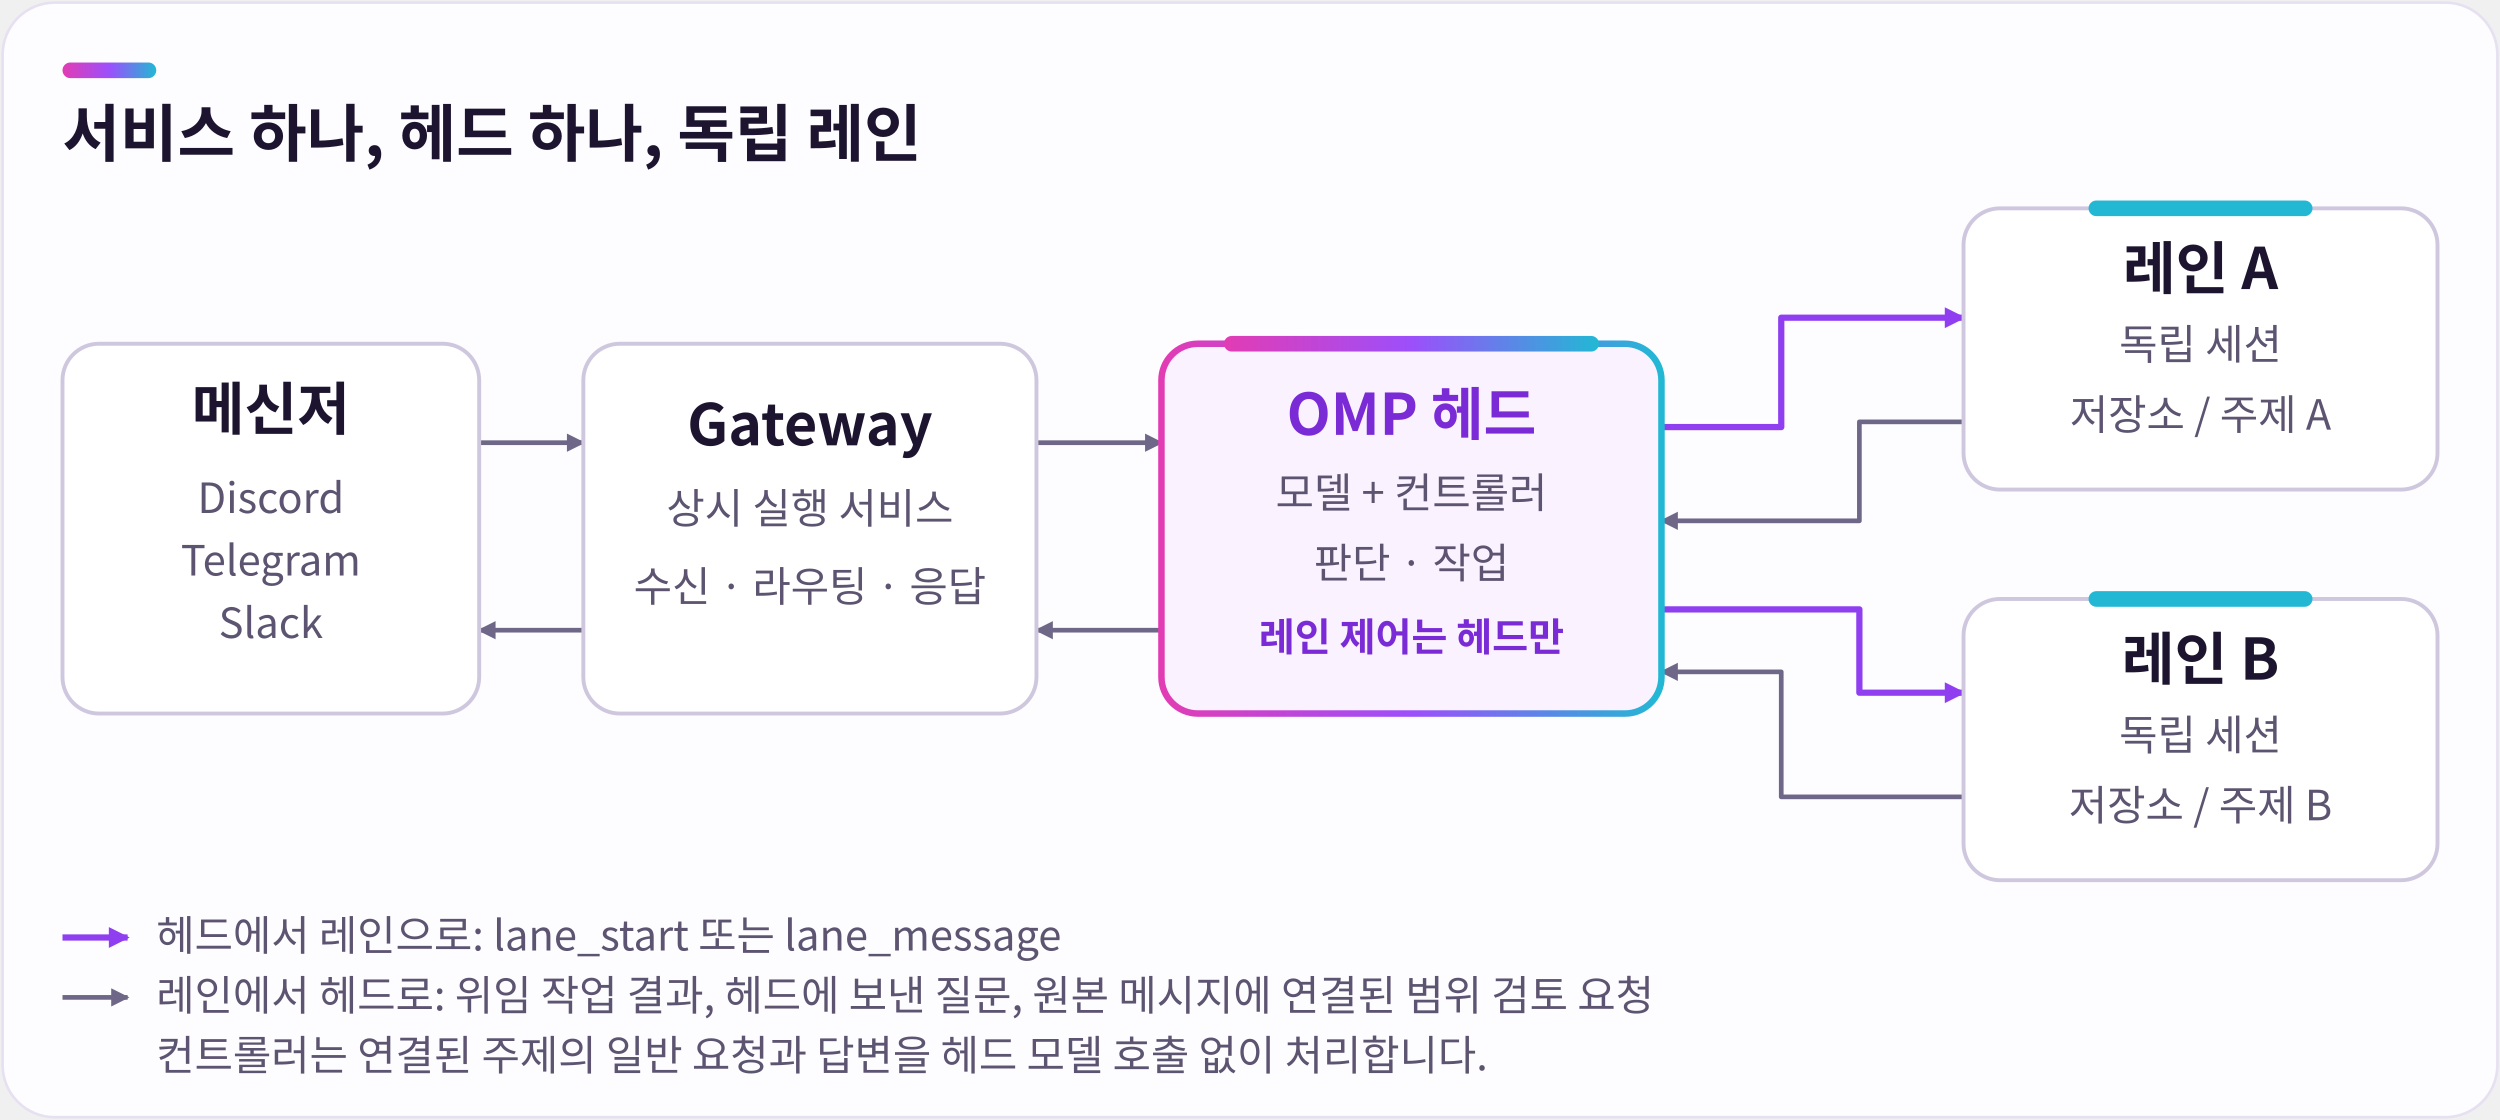
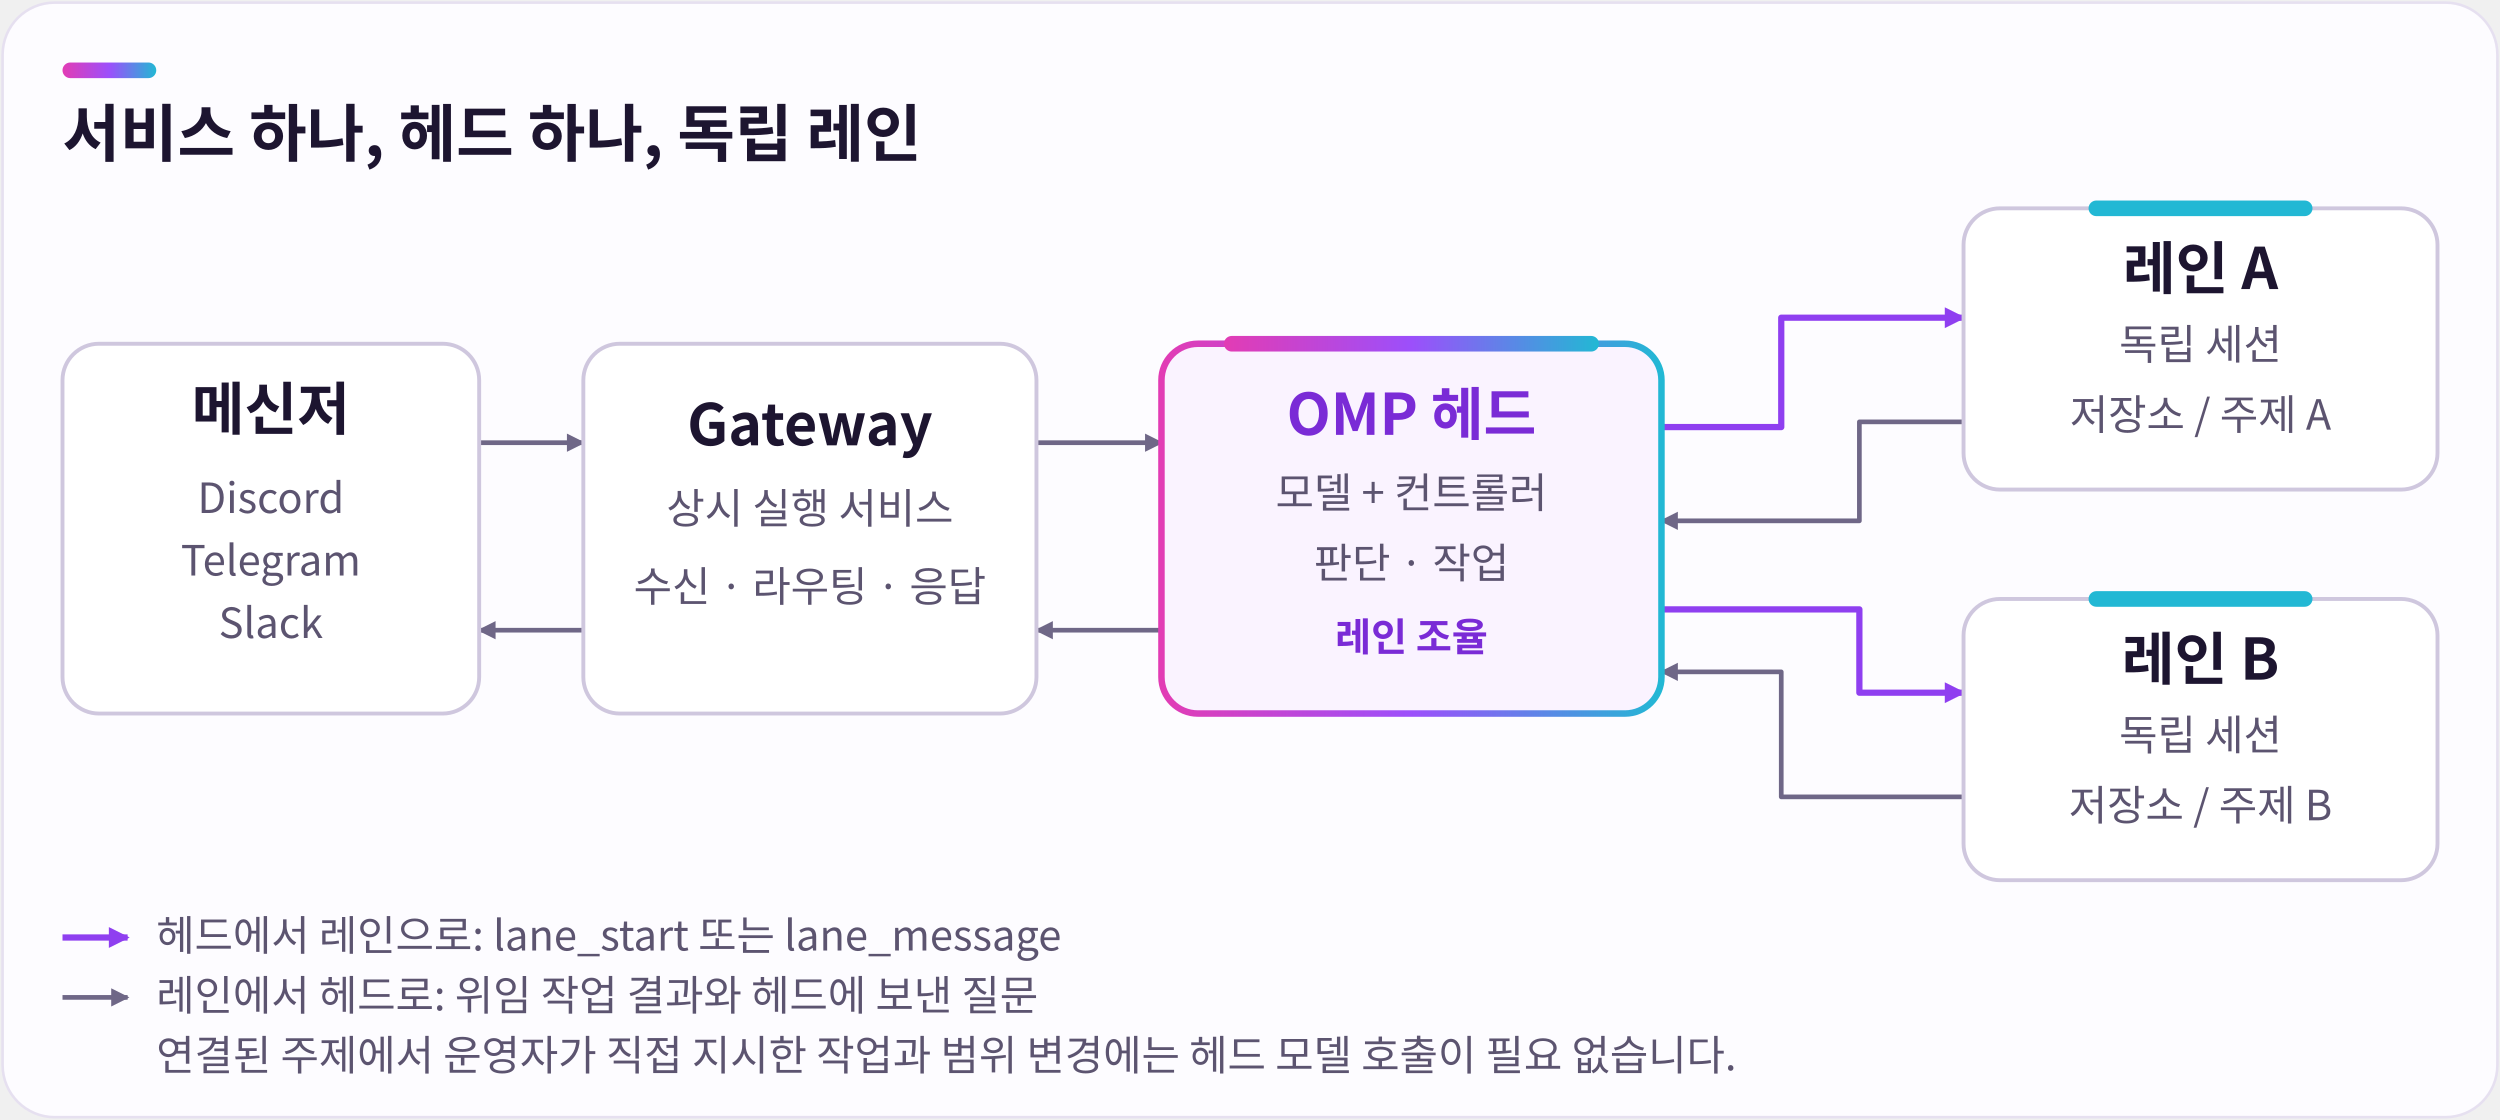
<svg xmlns="http://www.w3.org/2000/svg" width="960" height="430" viewBox="0 0 960 430" role="img" aria-labelledby="architecture-title architecture-desc" font-family="system-ui, -apple-system, BlinkMacSystemFont, 'Apple SD Gothic Neo', 'Malgun Gothic', 'Noto Sans KR', 'Noto Sans CJK KR', 'Segoe UI', sans-serif">
  <defs>
    <linearGradient id="hero" x1="0" y1="0" x2="1" y2="0">
      <stop offset="0" stop-color="#e23cb4" />
      <stop offset="0.5" stop-color="#9c4ffb" />
      <stop offset="1" stop-color="#22b8d4" />
    </linearGradient>
    <marker id="flow-arrow" viewBox="0 0 10 10" refX="9" refY="5" markerWidth="7" markerHeight="7" orient="auto" markerUnits="userSpaceOnUse">
      <path d="M0 0 10 5 0 10Z" fill="#6f6787" />
    </marker>
    <marker id="control-arrow" viewBox="0 0 10 10" refX="9" refY="5" markerWidth="8" markerHeight="8" orient="auto" markerUnits="userSpaceOnUse">
      <path d="M0 0 10 5 0 10Z" fill="#8f3ff0" />
    </marker>
  </defs>
  <rect x="1" y="1" width="958" height="428" rx="20" fill="#fdfcff" stroke="#e6e0f0" />
  <rect x="24" y="24" width="36" height="6" rx="3" fill="url(#hero)" />
  <text x="24" y="60" font-size="24" font-weight="700" fill="#1d1530">서비스 하나, 헤드 하나, 독립 레인</text>
  <g aria-hidden="true">
    <path d="M184 170H224" fill="none" stroke="#6f6787" stroke-width="1.8" stroke-linejoin="round" marker-end="url(#flow-arrow)" />
    <path d="M398 170H446" fill="none" stroke="#6f6787" stroke-width="1.8" stroke-linejoin="round" marker-end="url(#flow-arrow)" />
    <path d="M446 242H398" fill="none" stroke="#6f6787" stroke-width="1.8" stroke-linejoin="round" marker-end="url(#flow-arrow)" />
    <path d="M224 242H184" fill="none" stroke="#6f6787" stroke-width="1.8" stroke-linejoin="round" marker-end="url(#flow-arrow)" />
    <path d="M638 164H684V122H754" fill="none" stroke="#8f3ff0" stroke-width="2.4" stroke-linejoin="round" marker-end="url(#control-arrow)" />
    <path d="M754 162H714V200H638" fill="none" stroke="#6f6787" stroke-width="1.8" stroke-linejoin="round" marker-end="url(#flow-arrow)" />
    <path d="M638 234H714V266H754" fill="none" stroke="#8f3ff0" stroke-width="2.4" stroke-linejoin="round" marker-end="url(#control-arrow)" />
    <path d="M754 306H684V258H638" fill="none" stroke="#6f6787" stroke-width="1.8" stroke-linejoin="round" marker-end="url(#flow-arrow)" />
  </g>
  <g>
    <rect x="24" y="132" width="160" height="142" rx="14" fill="#ffffff" stroke="#cfc7de" stroke-width="1.5" />
    <text x="104" y="165" font-size="22" font-weight="700" text-anchor="middle" fill="#1d1530">메신저</text>
    <text x="104" y="197" font-size="16" text-anchor="middle" fill="#5c5470">Discord</text>
    <text x="104" y="221" font-size="16" text-anchor="middle" fill="#5c5470">Telegram</text>
    <text x="104" y="245" font-size="16" text-anchor="middle" fill="#5c5470">Slack</text>
  </g>
  <g>
    <rect x="224" y="132" width="174" height="142" rx="14" fill="#ffffff" stroke="#cfc7de" stroke-width="1.5" />
    <text x="311" y="171" font-size="22" font-weight="700" text-anchor="middle" fill="#1d1530">Gateway</text>
    <text x="311" y="201" font-size="16" text-anchor="middle" fill="#5c5470">상시 실행 서비스</text>
    <text x="311" y="231" font-size="16" text-anchor="middle" fill="#5c5470">수신 · 라우팅 · 응답</text>
  </g>
  <g>
    <rect x="446" y="132" width="192" height="142" rx="14" fill="#faf3ff" stroke="url(#hero)" stroke-width="2.5" />
    <rect x="470" y="129" width="144" height="6" rx="3" fill="url(#hero)" />
    <text x="542" y="167" font-size="22" font-weight="700" text-anchor="middle" fill="#7a2bd6">OMP 헤드</text>
    <text x="542" y="195" font-size="16" text-anchor="middle" fill="#5c5470">모델 + 컨트롤러</text>
    <text x="542" y="222" font-size="16" text-anchor="middle" fill="#5c5470">판단 · 작업</text>
-     <text x="542" y="250" font-size="15" font-weight="600" text-anchor="middle" fill="#7a2bd6">레인 제어는 헤드만</text>
+     <text x="542" y="250" font-size="15" font-weight="600" text-anchor="middle" fill="#7a2bd6">레인 조율</text>
  </g>
  <g>
    <rect x="754" y="80" width="182" height="108" rx="14" fill="#ffffff" stroke="#cfc7de" stroke-width="1.5" />
    <rect x="802" y="77" width="86" height="6" rx="3" fill="#22b8d4" />
    <text x="845" y="111" font-size="22" font-weight="700" text-anchor="middle" fill="#1d1530">레인 A</text>
    <text x="845" y="138" font-size="16" text-anchor="middle" fill="#5c5470">독립 세션</text>
    <text x="845" y="165" font-size="16" text-anchor="middle" fill="#5c5470">저장소 / 주제 A</text>
  </g>
  <g>
    <rect x="754" y="230" width="182" height="108" rx="14" fill="#ffffff" stroke="#cfc7de" stroke-width="1.5" />
    <rect x="802" y="227" width="86" height="6" rx="3" fill="#22b8d4" />
    <text x="845" y="261" font-size="22" font-weight="700" text-anchor="middle" fill="#1d1530">레인 B</text>
    <text x="845" y="288" font-size="16" text-anchor="middle" fill="#5c5470">독립 세션</text>
    <text x="845" y="315" font-size="16" text-anchor="middle" fill="#5c5470">저장소 / 주제 B</text>
  </g>
  <g>
    <path d="M24 360H49" fill="none" stroke="#8f3ff0" stroke-width="2.4" marker-end="url(#control-arrow)" />
    <text x="60" y="365" font-size="16" fill="#5c5470">헤드에서 레인으로: lane_start 또는 lane_message</text>
    <path d="M24 383H49" fill="none" stroke="#6f6787" stroke-width="1.8" marker-end="url(#flow-arrow)" />
-     <text x="60" y="388" font-size="16" fill="#5c5470">레인에서 헤드로: 위임 작업 결과, 헤드에 보낸 질문, 원본 메시지에 연결된 범위 검토 요청</text>
-     <text x="60" y="411" font-size="16" fill="#5c5470">컨트롤러는 연결된 주제의 일반 요청과 답변을 헤드 모델 호출 없이 처리합니다.</text>
+     <text x="60" y="388" font-size="16" fill="#5c5470">레인에서 헤드로: 위임 작업 결과와 헤드에 보낸 질문</text>
+     <text x="60" y="411" font-size="16" fill="#5c5470">연결된 주제에서 운영자가 직접 지시한 작업과 범위 변경에는 헤드 모델 호출이 필요 없습니다.</text>
  </g>
</svg>
